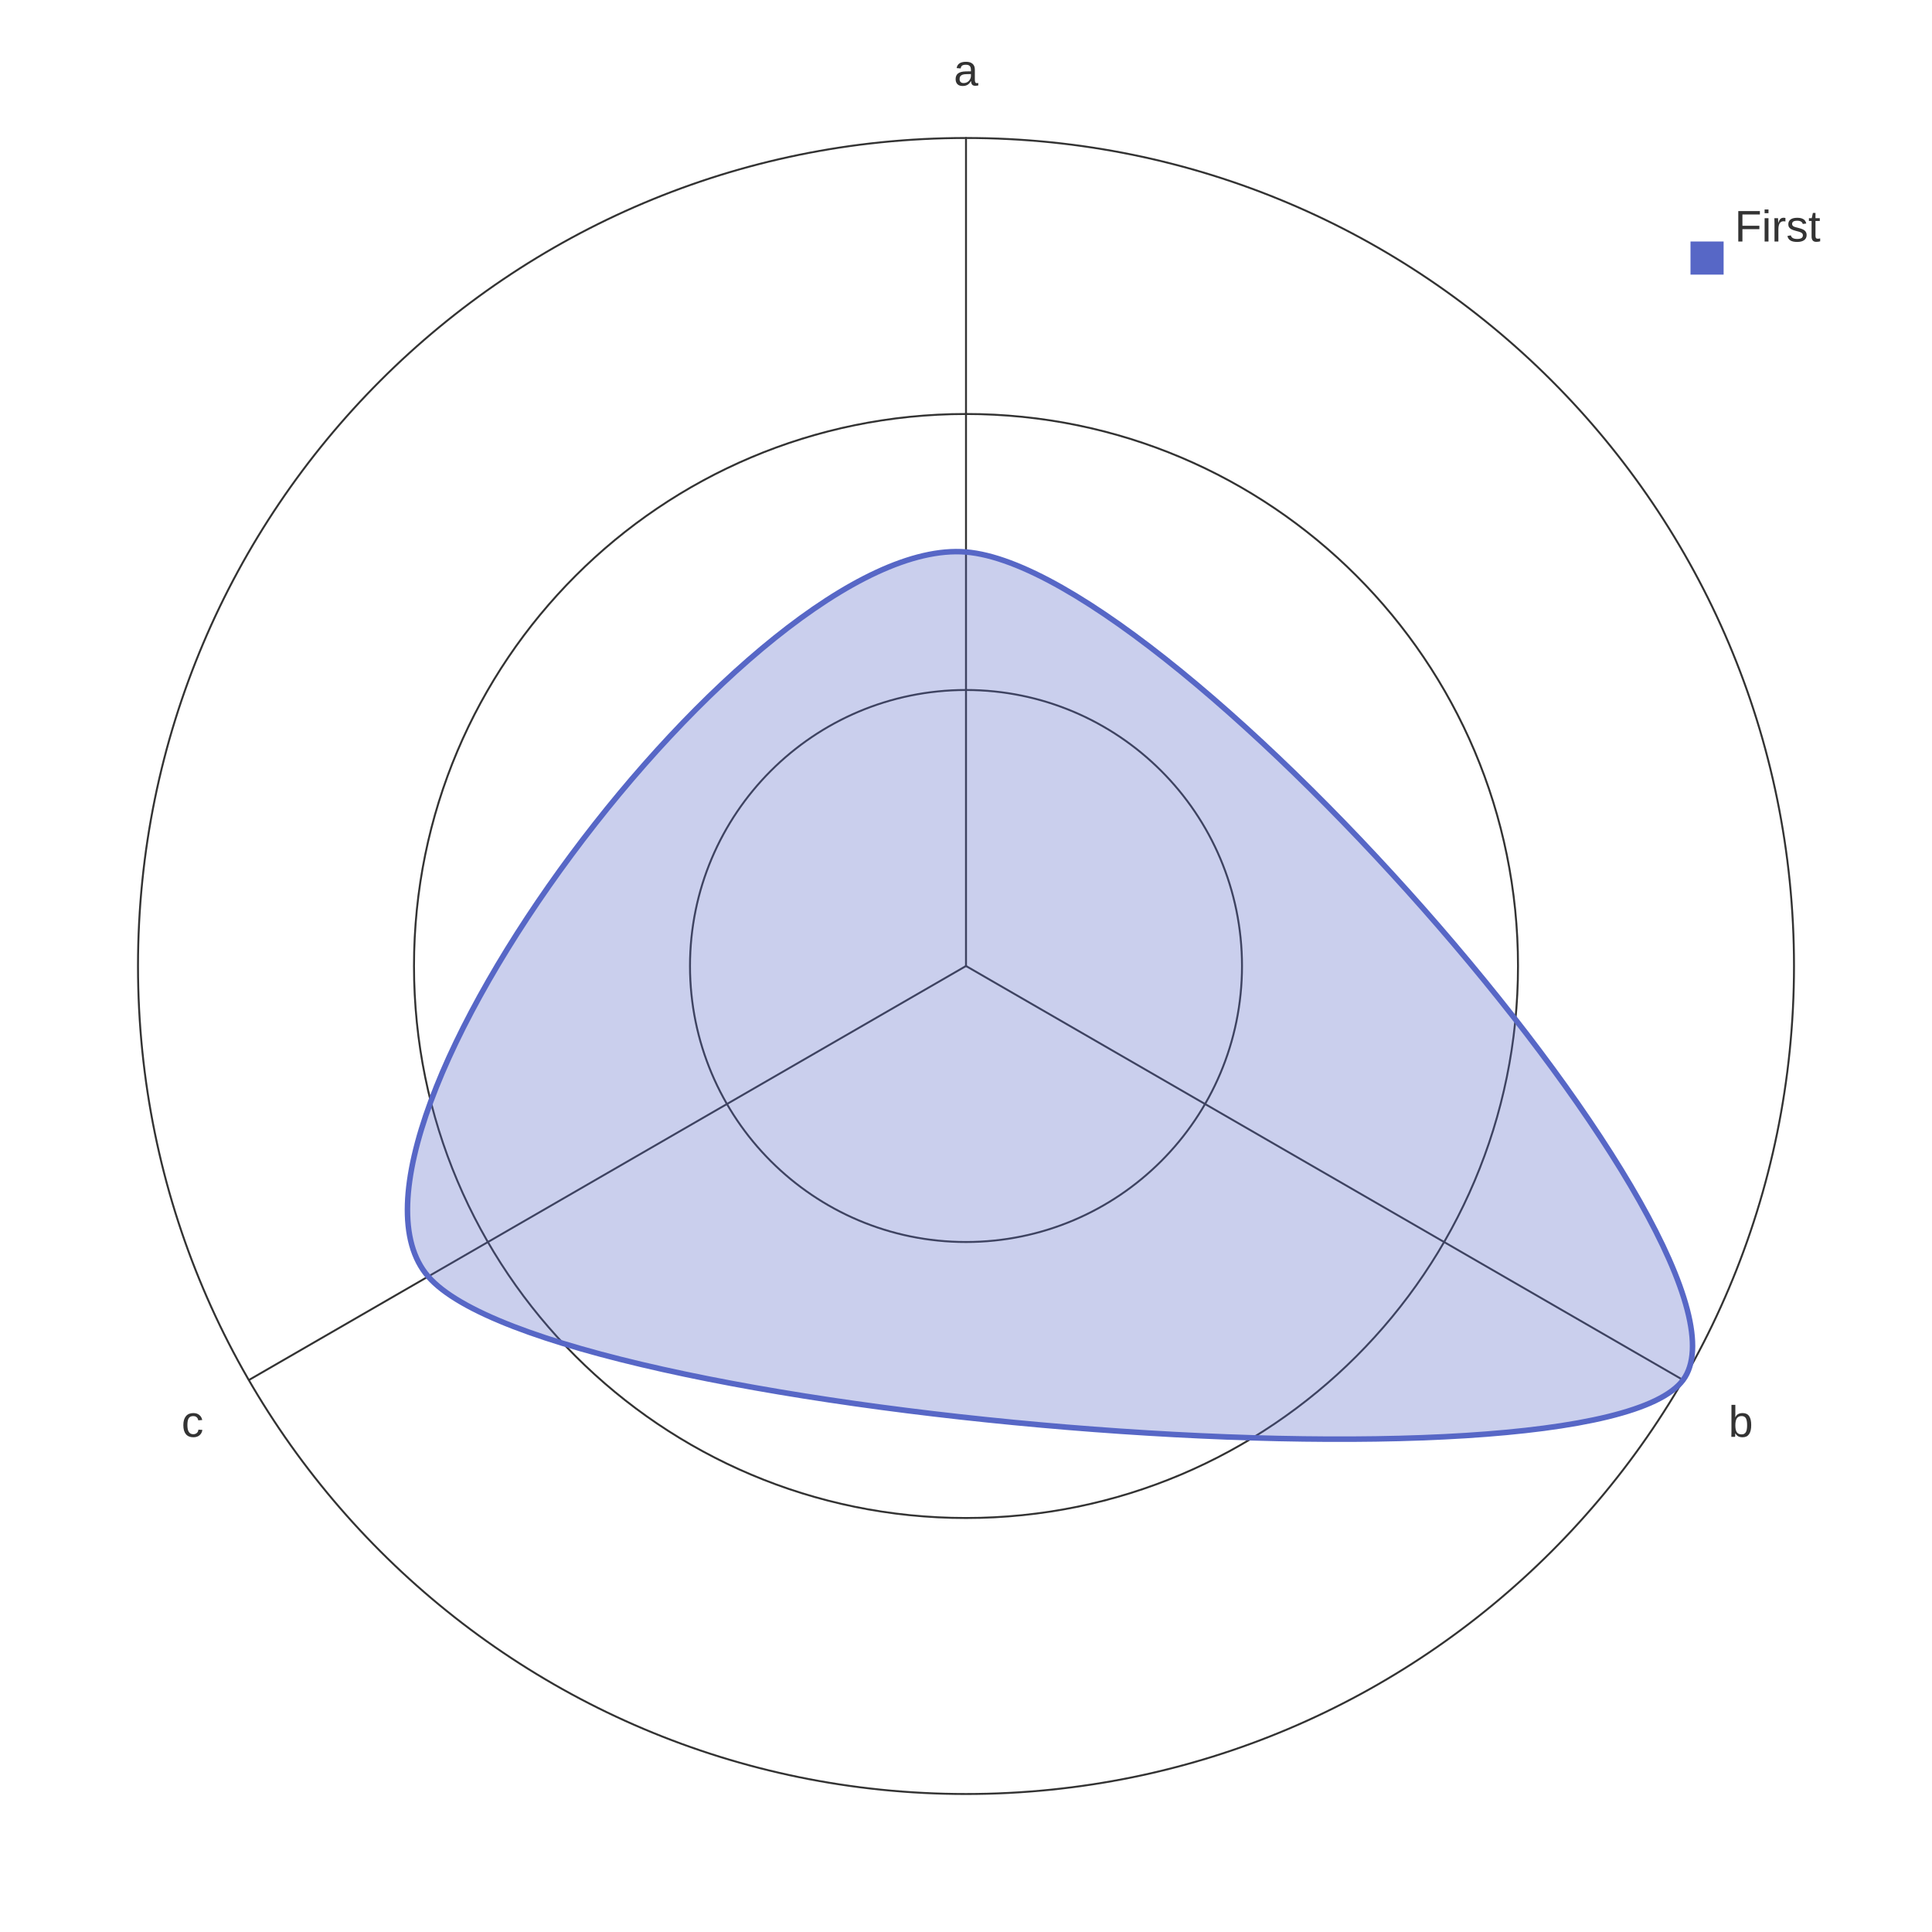
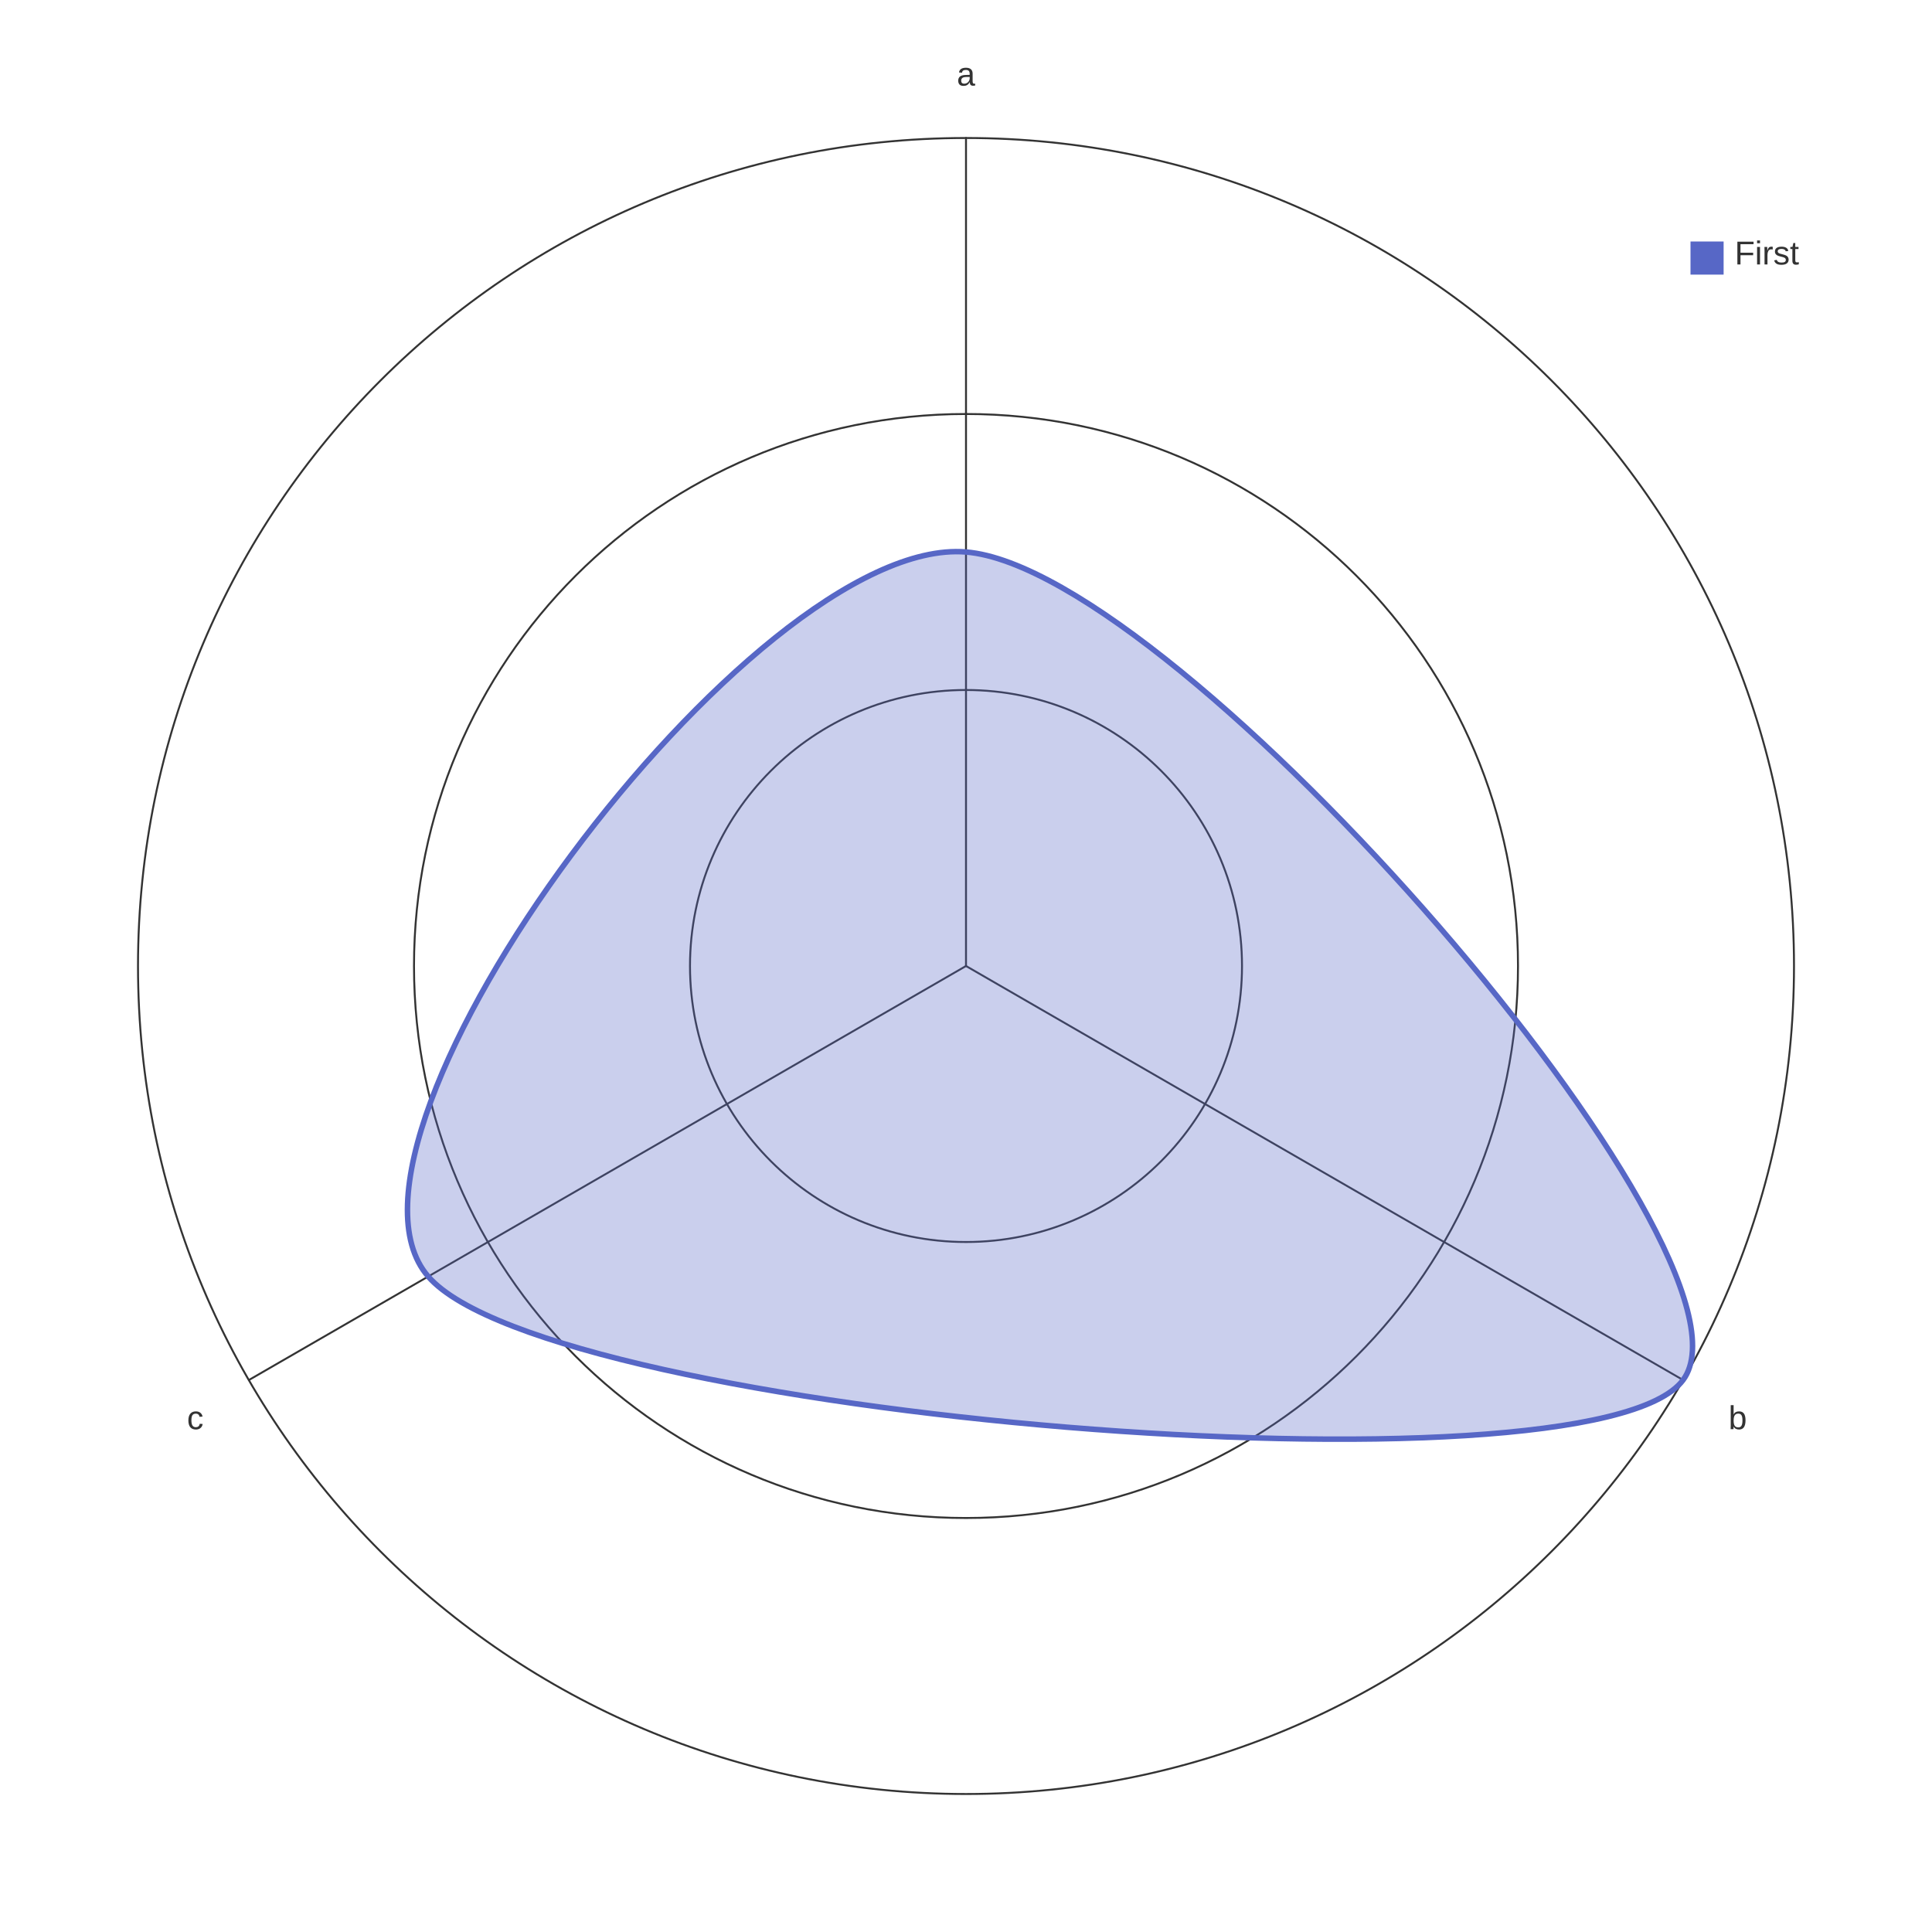
<svg xmlns="http://www.w3.org/2000/svg" height="700" role="img" viewBox="0 0 700 700" width="700">
  <circle class="radarGraticule" cx="350" cy="350" fill="none" id="radar-graticule-0" r="100" stroke="#333333" stroke-linecap="round" stroke-linejoin="round" stroke-width="0.7" />
  <circle class="radarGraticule" cx="350" cy="350" fill="none" id="radar-graticule-1" r="200" stroke="#333333" stroke-linecap="round" stroke-linejoin="round" stroke-width="0.7" />
  <circle class="radarGraticule" cx="350" cy="350" fill="none" id="radar-graticule-2" r="300" stroke="#333333" stroke-linecap="round" stroke-linejoin="round" stroke-width="0.7" />
  <line class="radarAxisLine" data-role="edge" id="radar-axis-3" stroke="#333333" stroke-linecap="round" stroke-linejoin="round" stroke-width="0.7" x1="350" x2="350" y1="350" y2="50" />
-   <text class="radarAxisLabel" data-role="label" dominant-baseline="alphabetic" fill="#333333" font-family="Arial, sans-serif" font-size="16" font-weight="400" id="label-4" text-anchor="middle" x="350" y="31">a</text>
+   <text class="radarAxisLabel" data-role="label" dominant-baseline="alphabetic" fill="#333333" font-family="&quot;trebuchet ms&quot;, verdana, arial, sans-serif" font-size="12" font-weight="400" id="label-4" text-anchor="middle" x="350" y="31">a</text>
  <line class="radarAxisLine" data-role="edge" id="radar-axis-5" stroke="#333333" stroke-linecap="round" stroke-linejoin="round" stroke-width="0.7" x1="350" x2="609.808" y1="350" y2="500" />
-   <text class="radarAxisLabel" data-role="label" dominant-baseline="hanging" fill="#333333" font-family="Arial, sans-serif" font-size="16" font-weight="400" id="label-6" text-anchor="start" x="626.262" y="509.5">b</text>
+   <text class="radarAxisLabel" data-role="label" dominant-baseline="hanging" fill="#333333" font-family="&quot;trebuchet ms&quot;, verdana, arial, sans-serif" font-size="12" font-weight="400" id="label-6" text-anchor="start" x="626.262" y="509.5">b</text>
  <line class="radarAxisLine" data-role="edge" id="radar-axis-7" stroke="#333333" stroke-linecap="round" stroke-linejoin="round" stroke-width="0.7" x1="350" x2="90.192" y1="350" y2="500" />
-   <text class="radarAxisLabel" data-role="label" dominant-baseline="hanging" fill="#333333" font-family="Arial, sans-serif" font-size="16" font-weight="400" id="label-8" text-anchor="end" x="73.738" y="509.5">c</text>
+   <text class="radarAxisLabel" data-role="label" dominant-baseline="hanging" fill="#333333" font-family="&quot;trebuchet ms&quot;, verdana, arial, sans-serif" font-size="12" font-weight="400" id="label-8" text-anchor="end" x="73.738" y="509.5">c</text>
  <path aria-label="First" class="radarCurve-0" d="M350 200 C427.293 206.375 642.933 455.375 609.808 500 C576.682 544.625 199.312 513.5 155.144 462.5 C110.977 411.5 272.707 193.625 350 200 Z" data-role="node" fill="#5767c6" fill-opacity="0.314" id="radar-curve-9" stroke="#5767c6" stroke-linecap="butt" stroke-linejoin="miter" stroke-width="2" />
  <rect class="radarLegendBox-0" data-role="legend" fill="#5767c6" height="12" id="radar-legend-box-10" width="12" x="612.5" y="87.5" />
-   <text class="radarLegendText" data-role="legend" dominant-baseline="alphabetic" fill="#333333" font-family="Arial, sans-serif" font-size="16" font-weight="400" id="legend-11" text-anchor="start" x="628.5" y="87.5">First</text>
+   <text class="radarLegendText" data-role="legend" dominant-baseline="hanging" fill="#333333" font-family="&quot;trebuchet ms&quot;, verdana, arial, sans-serif" font-size="12" font-weight="400" id="legend-11" text-anchor="start" x="628.5" y="87.5">First</text>
</svg>
